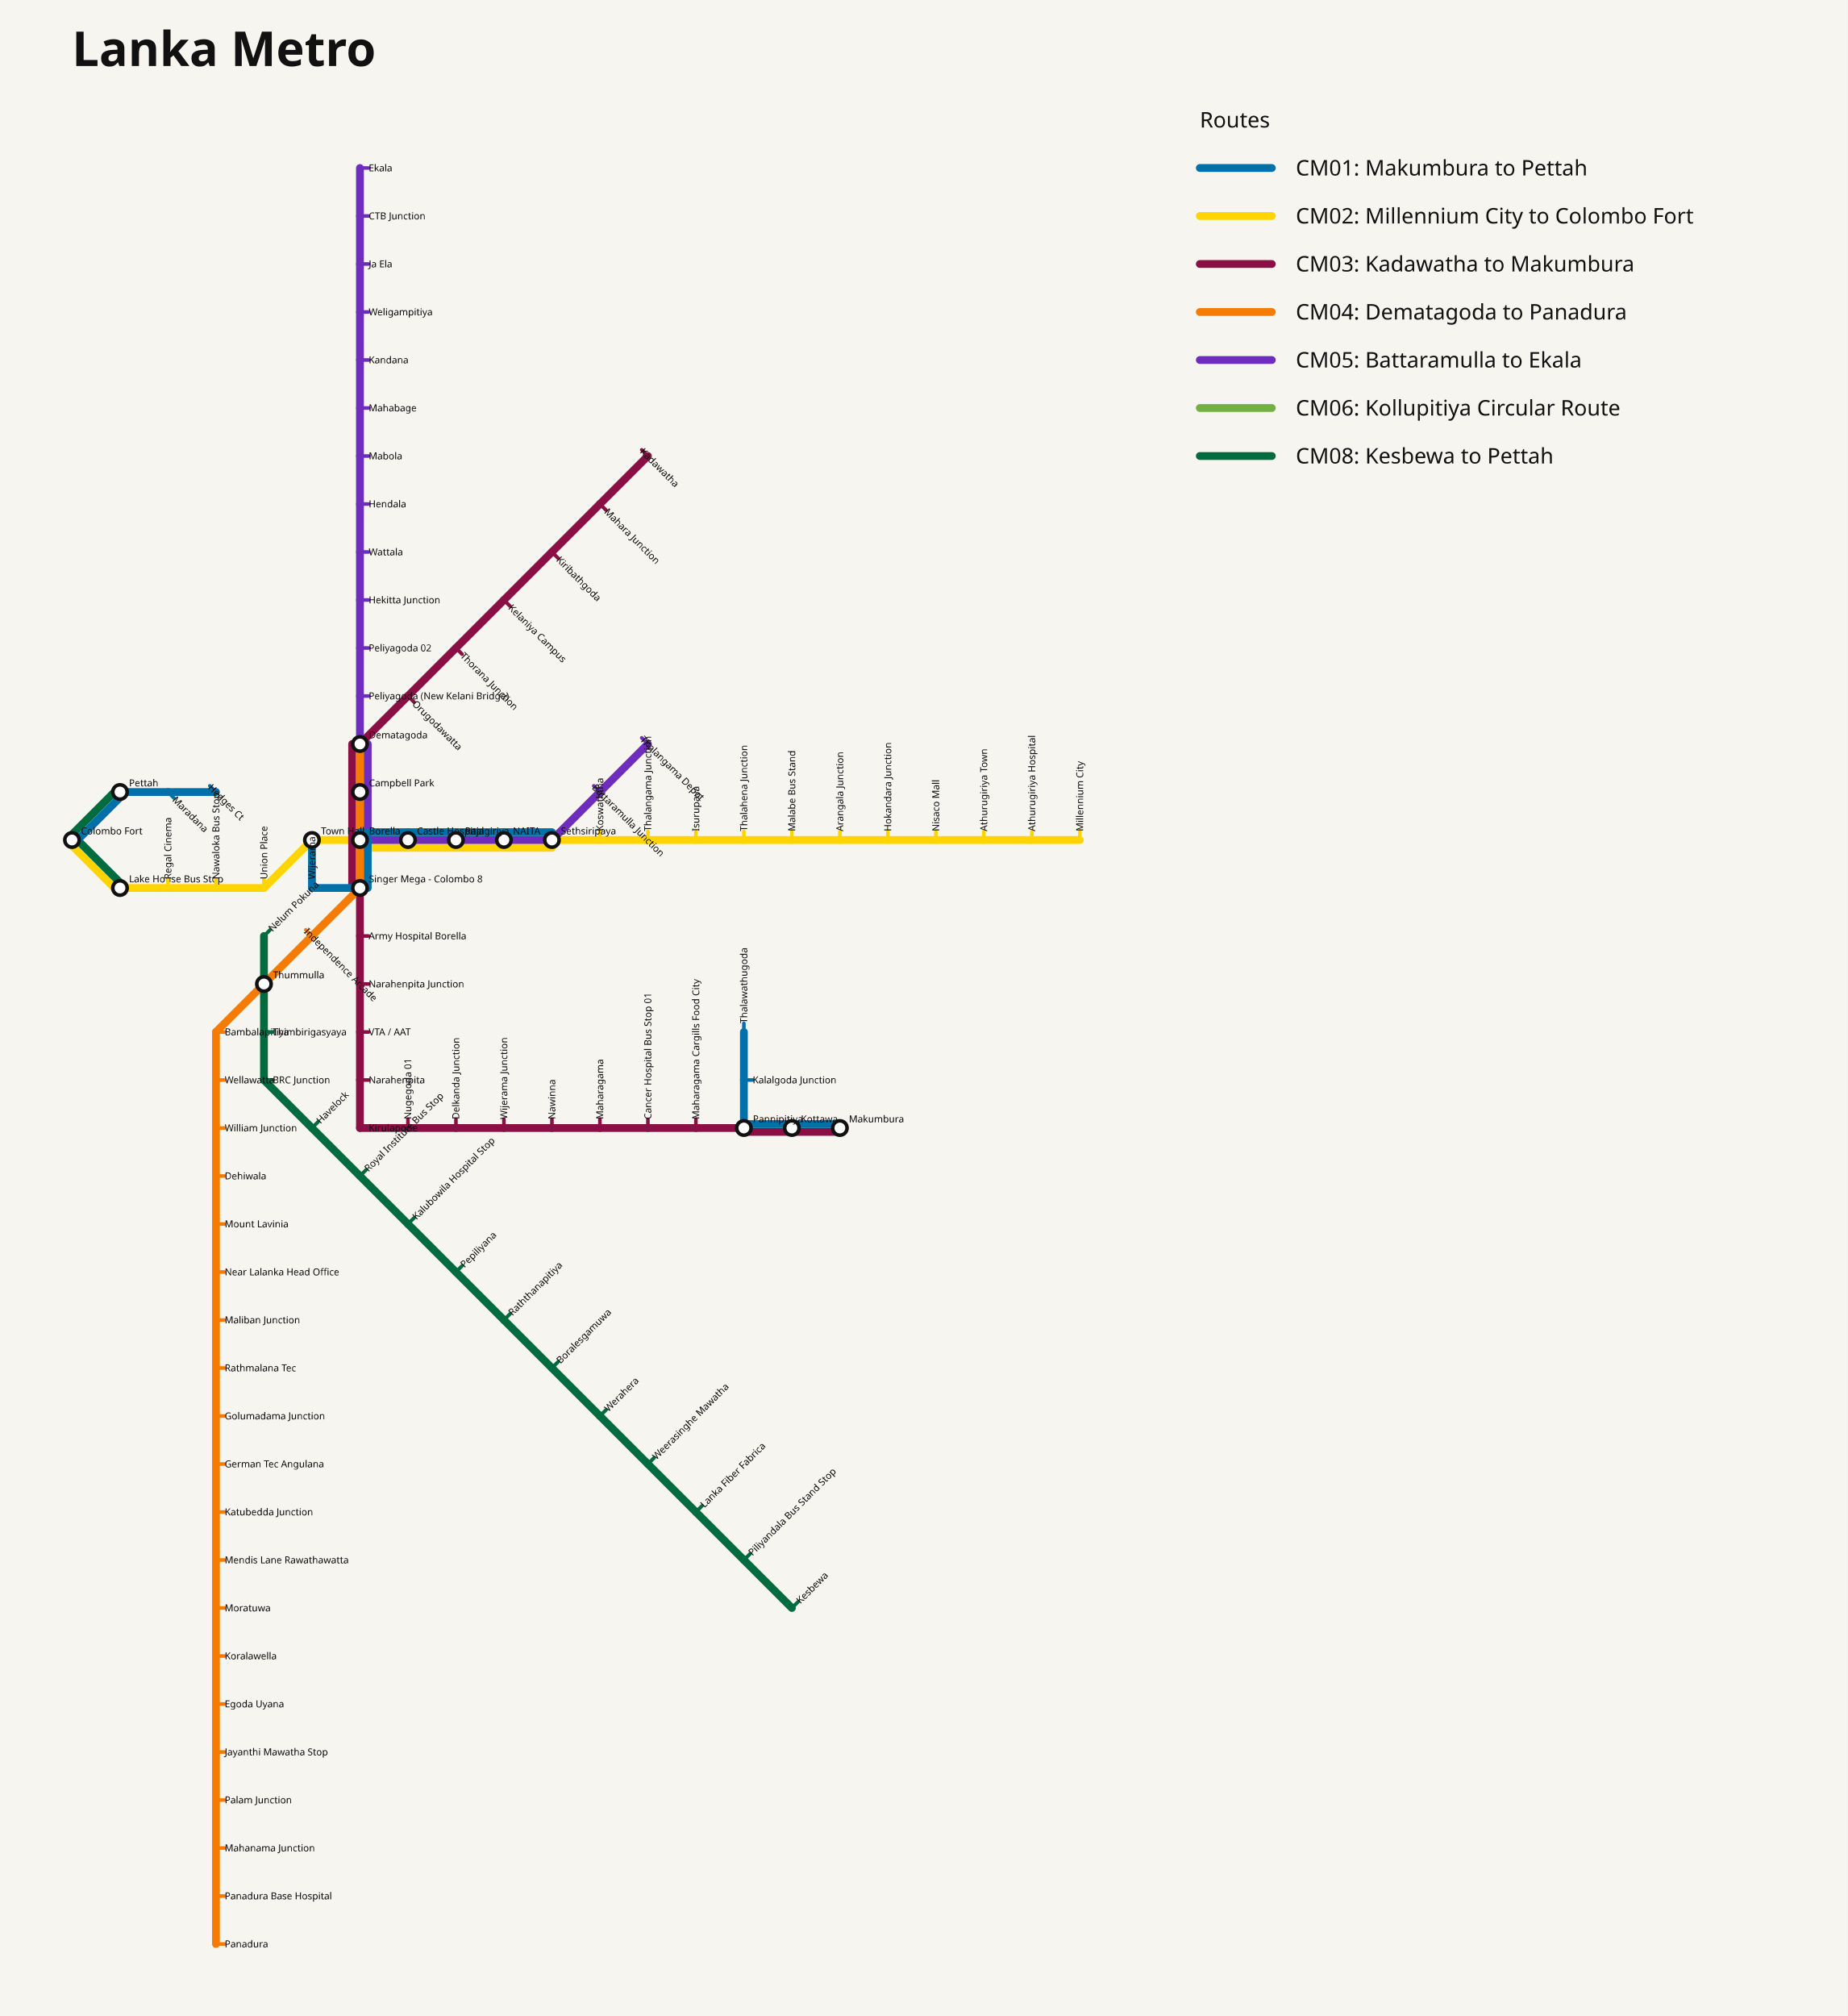
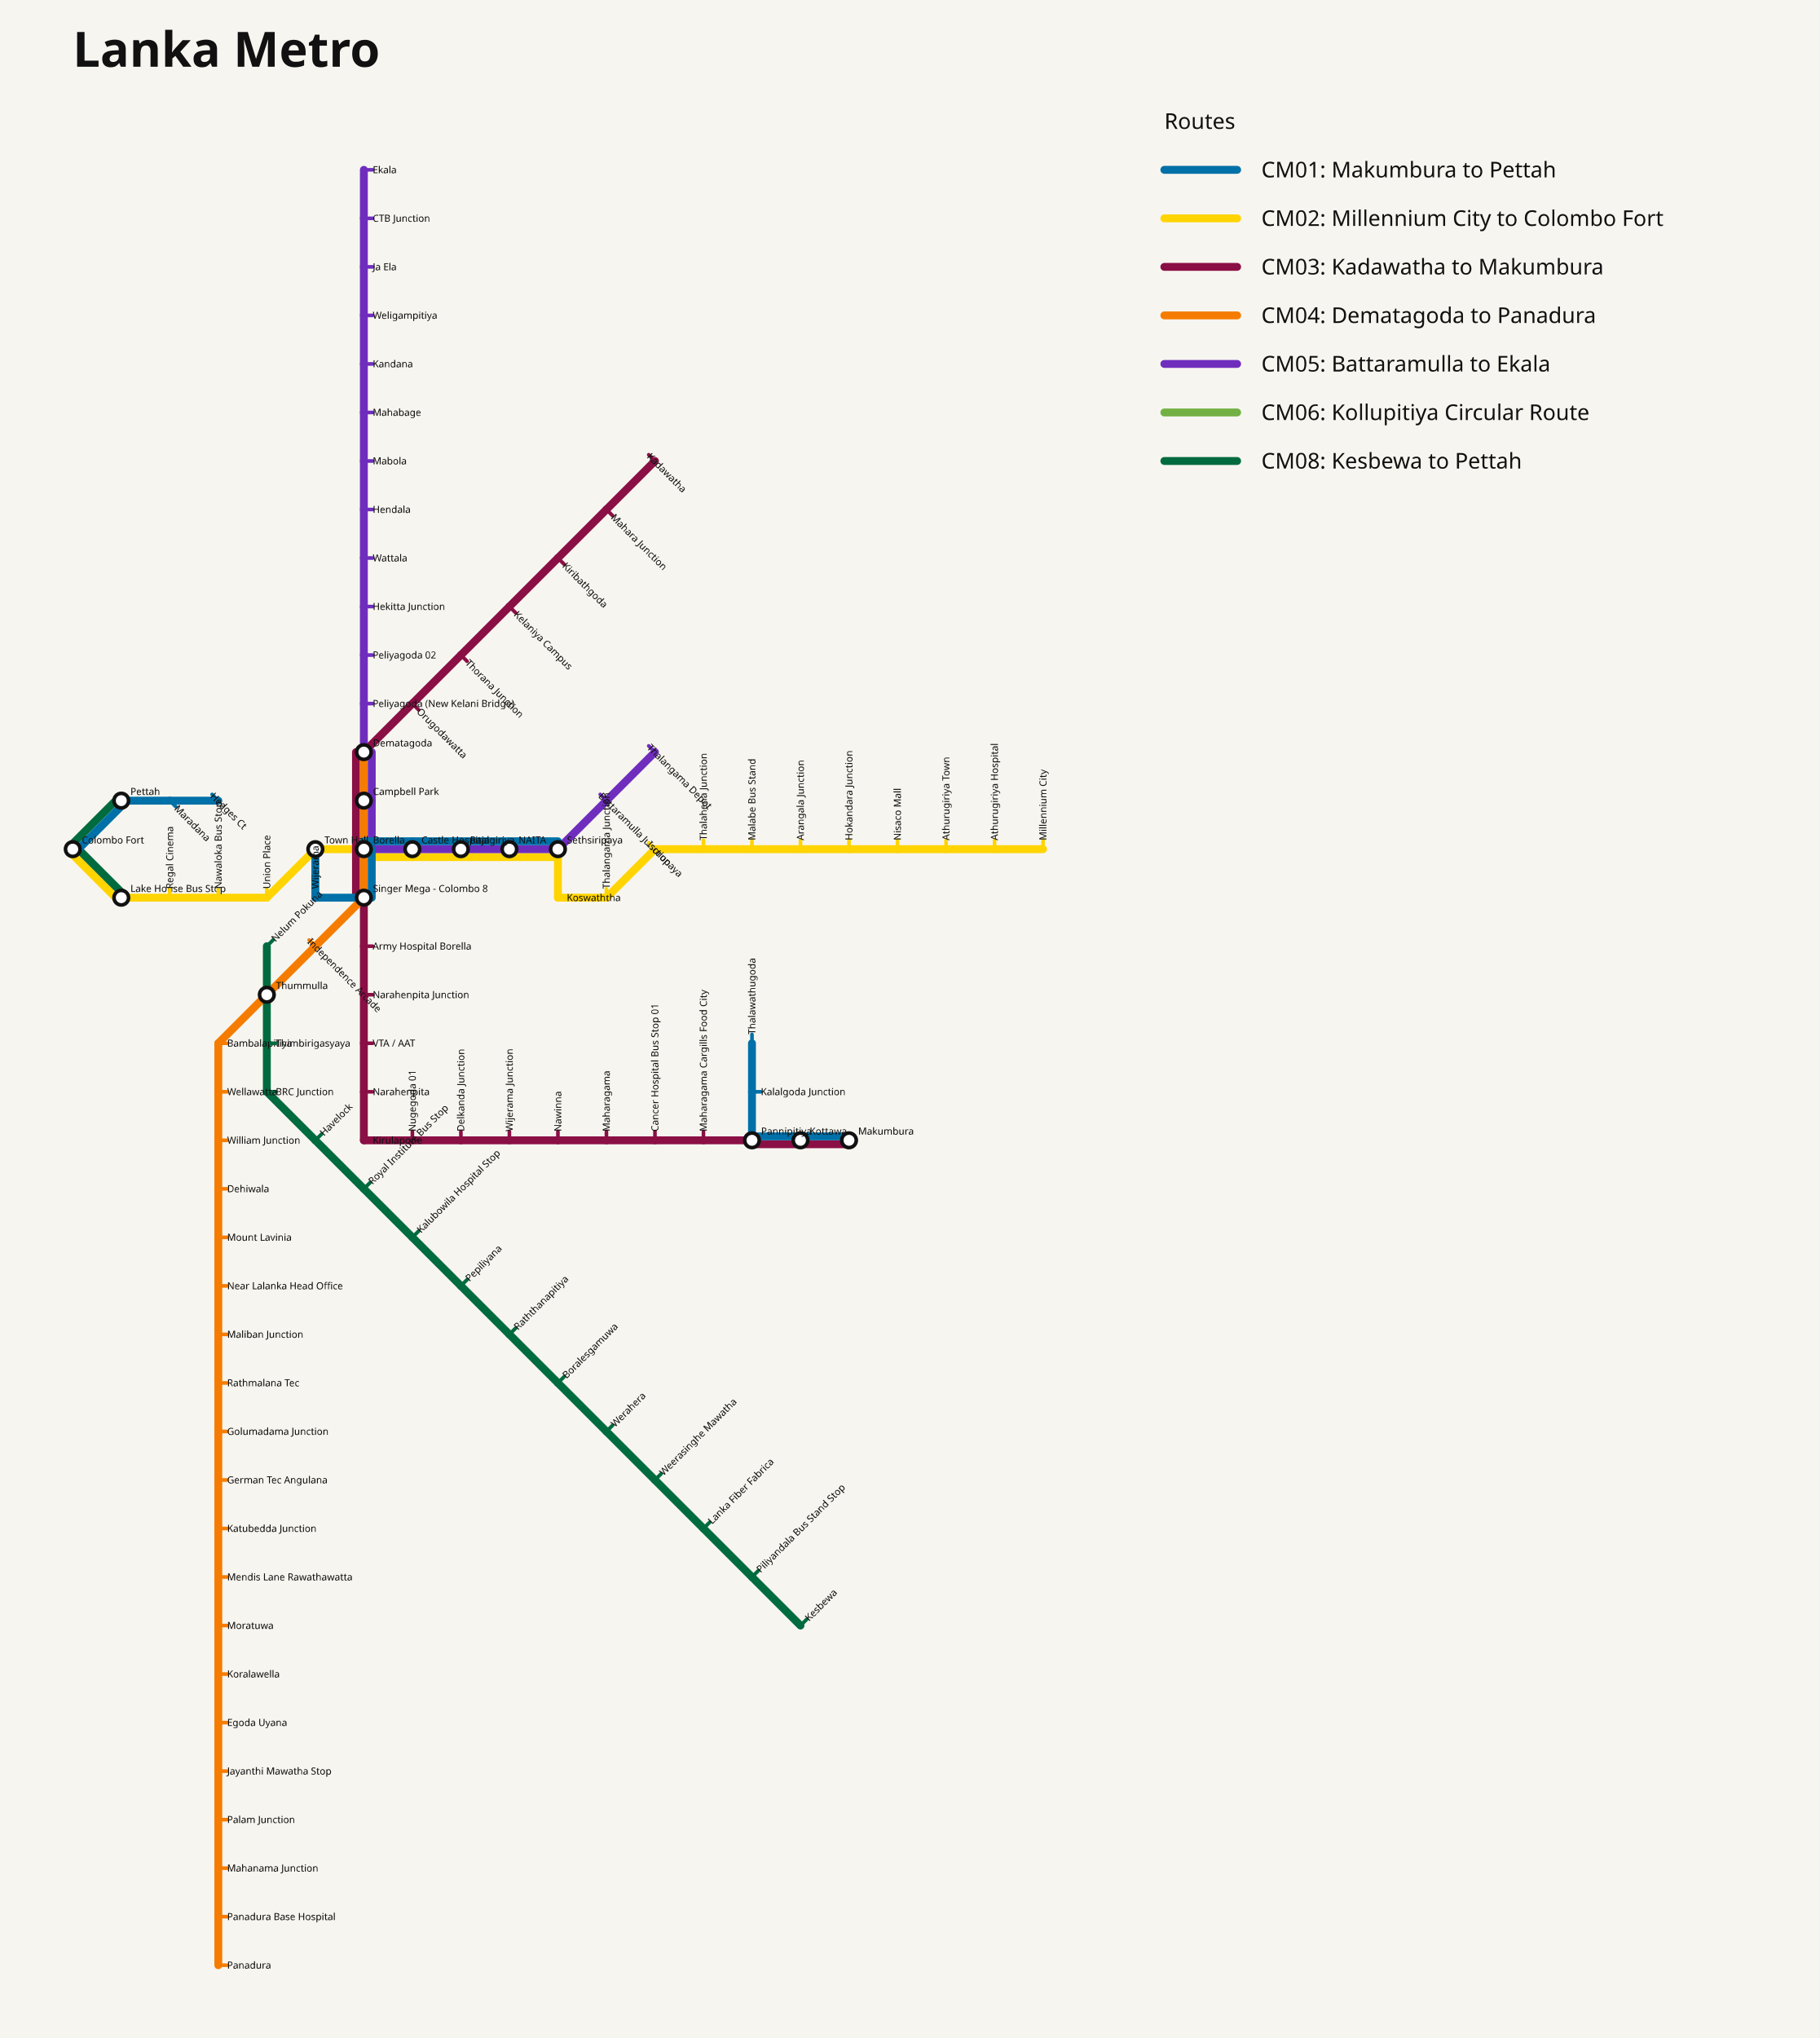
- <svg xmlns="http://www.w3.org/2000/svg" width="154" height="168" viewBox="0 0 154 168">
+ <svg xmlns="http://www.w3.org/2000/svg" width="150" height="168" viewBox="0 0 150 168">
  <style>
.grid-minor { stroke: #777; stroke-opacity: 0.12; stroke-width: 0.25; }
.grid-major { stroke: #555; stroke-opacity: 0.2; stroke-width: 0.5; }
.route { fill: none; stroke-linecap: round; stroke-linejoin: round; }
.station-tick { stroke-linecap: round; stroke-width: 0.3; }
.interchange { fill: white; stroke: #111; stroke-width: 0.3; }
.label { font: 0.8px sans-serif; fill: #111; dominant-baseline: middle; }
.map-title { font: bold 4px sans-serif; fill: #111; }
.legend-label { font: 1.8px sans-serif; fill: #111; dominant-baseline: middle; }}
</style>
-   <rect width="154" height="168" fill="#f7f5ef" />
+   <rect width="150" height="168" fill="#f7f5ef" />
  <g transform="translate(0 8)">
-     <polyline class="route" points="90.0,62.0 86.0,62.0" stroke="#ffd400" stroke-width="0.65" />
    <polyline class="route" points="86.0,62.0 82.0,62.0" stroke="#ffd400" stroke-width="0.65" />
    <polyline class="route" points="82.0,62.0 78.0,62.0" stroke="#ffd400" stroke-width="0.65" />
    <polyline class="route" points="78.0,62.0 74.0,62.0" stroke="#ffd400" stroke-width="0.65" />
    <polyline class="route" points="74.0,62.0 70.0,62.0" stroke="#ffd400" stroke-width="0.65" />
    <polyline class="route" points="70.0,62.0 66.0,62.0" stroke="#ffd400" stroke-width="0.65" />
    <polyline class="route" points="66.0,62.0 62.0,62.0" stroke="#ffd400" stroke-width="0.65" />
    <polyline class="route" points="62.0,62.0 58.0,62.0" stroke="#ffd400" stroke-width="0.65" />
    <polyline class="route" points="58.0,62.0 54.0,62.0" stroke="#ffd400" stroke-width="0.65" />
-     <polyline class="route" points="54.0,62.0 50.0,62.0" stroke="#ffd400" stroke-width="0.65" />
-     <polyline class="route" points="50.0,62.0 46.0,62.0" stroke="#ffd400" stroke-width="0.65" />
+     <polyline class="route" points="54.0,62.0 50.0,66.0" stroke="#ffd400" stroke-width="0.65" />
+     <polyline class="route" points="50.0,66.0 46.0,66.0" stroke="#ffd400" stroke-width="0.65" />
+     <polyline class="route" points="46.0,66.0 46.0,62.0" stroke="#ffd400" stroke-width="0.65" />
    <polyline class="route" points="46.0,62.65 42.0,62.65" stroke="#ffd400" stroke-width="0.65" />
    <polyline class="route" points="42.0,62.65 38.0,62.65" stroke="#ffd400" stroke-width="0.65" />
    <polyline class="route" points="38.0,62.65 34.0,62.65" stroke="#ffd400" stroke-width="0.65" />
    <polyline class="route" points="34.0,62.65 30.0,62.65" stroke="#ffd400" stroke-width="0.65" />
    <polyline class="route" points="30.0,62.0 26.0,62.0" stroke="#ffd400" stroke-width="0.65" />
    <polyline class="route" points="26.0,62.0 22.0,66.0" stroke="#ffd400" stroke-width="0.65" />
    <polyline class="route" points="22.0,66.0 18.0,66.0" stroke="#ffd400" stroke-width="0.65" />
    <polyline class="route" points="18.0,66.0 14.0,66.0" stroke="#ffd400" stroke-width="0.65" />
    <polyline class="route" points="14.0,66.0 10.0,66.0" stroke="#ffd400" stroke-width="0.65" />
    <polyline class="route" points="9.77,66.23 5.77,62.23" stroke="#ffd400" stroke-width="0.65" />
    <polyline class="route" points="70.0,86.325 66.0,86.325" stroke="#8a0f45" stroke-width="0.65" />
    <polyline class="route" points="66.0,86.325 62.0,86.325" stroke="#8a0f45" stroke-width="0.65" />
    <polyline class="route" points="62.0,86.0 58.0,86.0" stroke="#8a0f45" stroke-width="0.65" />
    <polyline class="route" points="58.0,86.0 54.0,86.0" stroke="#8a0f45" stroke-width="0.65" />
    <polyline class="route" points="54.0,86.0 50.0,86.0" stroke="#8a0f45" stroke-width="0.65" />
    <polyline class="route" points="50.0,86.0 46.0,86.0" stroke="#8a0f45" stroke-width="0.65" />
    <polyline class="route" points="46.0,86.0 42.0,86.0" stroke="#8a0f45" stroke-width="0.65" />
    <polyline class="route" points="42.0,86.0 38.0,86.0" stroke="#8a0f45" stroke-width="0.65" />
    <polyline class="route" points="38.0,86.0 34.0,86.0" stroke="#8a0f45" stroke-width="0.65" />
    <polyline class="route" points="34.0,86.0 30.0,86.0" stroke="#8a0f45" stroke-width="0.65" />
    <polyline class="route" points="30.0,86.0 30.0,82.0" stroke="#8a0f45" stroke-width="0.65" />
    <polyline class="route" points="30.0,82.0 30.0,78.0" stroke="#8a0f45" stroke-width="0.65" />
    <polyline class="route" points="30.0,78.0 30.0,74.0" stroke="#8a0f45" stroke-width="0.65" />
    <polyline class="route" points="30.0,74.0 30.0,70.0" stroke="#8a0f45" stroke-width="0.65" />
    <polyline class="route" points="30.0,70.0 30.0,66.0" stroke="#8a0f45" stroke-width="0.65" />
    <polyline class="route" points="29.35,66.0 29.35,62.0" stroke="#8a0f45" stroke-width="0.65" />
    <polyline class="route" points="29.35,62.0 29.35,58.0" stroke="#8a0f45" stroke-width="0.65" />
    <polyline class="route" points="29.35,58.0 29.35,54.0" stroke="#8a0f45" stroke-width="0.65" />
    <polyline class="route" points="30.0,54.0 34.0,50.0" stroke="#8a0f45" stroke-width="0.65" />
    <polyline class="route" points="34.0,50.0 38.0,46.0" stroke="#8a0f45" stroke-width="0.65" />
    <polyline class="route" points="38.0,46.0 42.0,42.0" stroke="#8a0f45" stroke-width="0.65" />
    <polyline class="route" points="42.0,42.0 46.0,38.0" stroke="#8a0f45" stroke-width="0.65" />
    <polyline class="route" points="46.0,38.0 50.0,34.0" stroke="#8a0f45" stroke-width="0.65" />
    <polyline class="route" points="50.0,34.0 54.0,30.0" stroke="#8a0f45" stroke-width="0.65" />
    <polyline class="route" points="30.0,54.0 30.0,58.0" stroke="#f57c00" stroke-width="0.65" />
    <polyline class="route" points="30.0,58.0 30.0,62.0" stroke="#f57c00" stroke-width="0.65" />
    <polyline class="route" points="30.0,62.0 30.0,66.0" stroke="#f57c00" stroke-width="0.65" />
    <polyline class="route" points="30.0,66.0 26.0,70.0" stroke="#f57c00" stroke-width="0.65" />
    <polyline class="route" points="26.0,70.0 22.0,74.0" stroke="#f57c00" stroke-width="0.65" />
    <polyline class="route" points="22.0,74.0 18.0,78.0" stroke="#f57c00" stroke-width="0.65" />
    <polyline class="route" points="18.0,78.0 18.0,82.0" stroke="#f57c00" stroke-width="0.65" />
    <polyline class="route" points="18.0,82.0 18.0,86.0" stroke="#f57c00" stroke-width="0.65" />
    <polyline class="route" points="18.0,86.0 18.0,90.0" stroke="#f57c00" stroke-width="0.65" />
    <polyline class="route" points="18.0,90.0 18.0,94.0" stroke="#f57c00" stroke-width="0.65" />
    <polyline class="route" points="18.0,94.0 18.0,98.0" stroke="#f57c00" stroke-width="0.65" />
    <polyline class="route" points="18.0,98.0 18.0,102.0" stroke="#f57c00" stroke-width="0.65" />
    <polyline class="route" points="18.0,102.0 18.0,106.0" stroke="#f57c00" stroke-width="0.65" />
    <polyline class="route" points="18.0,106.0 18.0,110.0" stroke="#f57c00" stroke-width="0.65" />
    <polyline class="route" points="18.0,110.0 18.0,114.0" stroke="#f57c00" stroke-width="0.65" />
    <polyline class="route" points="18.0,114.0 18.0,118.0" stroke="#f57c00" stroke-width="0.65" />
    <polyline class="route" points="18.0,118.0 18.0,122.0" stroke="#f57c00" stroke-width="0.65" />
    <polyline class="route" points="18.0,122.0 18.0,126.0" stroke="#f57c00" stroke-width="0.65" />
    <polyline class="route" points="18.0,126.0 18.0,130.0" stroke="#f57c00" stroke-width="0.65" />
    <polyline class="route" points="18.0,130.0 18.0,134.0" stroke="#f57c00" stroke-width="0.65" />
    <polyline class="route" points="18.0,134.0 18.0,138.0" stroke="#f57c00" stroke-width="0.65" />
    <polyline class="route" points="18.0,138.0 18.0,142.0" stroke="#f57c00" stroke-width="0.65" />
    <polyline class="route" points="18.0,142.0 18.0,146.0" stroke="#f57c00" stroke-width="0.65" />
    <polyline class="route" points="18.0,146.0 18.0,150.0" stroke="#f57c00" stroke-width="0.65" />
    <polyline class="route" points="18.0,150.0 18.0,154.0" stroke="#f57c00" stroke-width="0.65" />
    <polyline class="route" points="54.0,54.0 50.0,58.0" stroke="#6f2dbd" stroke-width="0.65" />
    <polyline class="route" points="50.0,58.0 46.0,62.0" stroke="#6f2dbd" stroke-width="0.65" />
    <polyline class="route" points="46.0,62.0 42.0,62.0" stroke="#6f2dbd" stroke-width="0.65" />
    <polyline class="route" points="42.0,62.0 38.0,62.0" stroke="#6f2dbd" stroke-width="0.65" />
    <polyline class="route" points="38.0,62.0 34.0,62.0" stroke="#6f2dbd" stroke-width="0.65" />
    <polyline class="route" points="34.0,62.0 30.0,62.0" stroke="#6f2dbd" stroke-width="0.65" />
    <polyline class="route" points="30.65,62.0 30.65,58.0" stroke="#6f2dbd" stroke-width="0.65" />
    <polyline class="route" points="30.65,58.0 30.65,54.0" stroke="#6f2dbd" stroke-width="0.65" />
    <polyline class="route" points="30.0,54.0 30.0,50.0" stroke="#6f2dbd" stroke-width="0.65" />
    <polyline class="route" points="30.0,50.0 30.0,46.0" stroke="#6f2dbd" stroke-width="0.65" />
    <polyline class="route" points="30.0,46.0 30.0,42.0" stroke="#6f2dbd" stroke-width="0.65" />
    <polyline class="route" points="30.0,42.0 30.0,38.0" stroke="#6f2dbd" stroke-width="0.65" />
    <polyline class="route" points="30.0,38.0 30.0,34.0" stroke="#6f2dbd" stroke-width="0.65" />
    <polyline class="route" points="30.0,34.0 30.0,30.0" stroke="#6f2dbd" stroke-width="0.65" />
    <polyline class="route" points="30.0,30.0 30.0,26.0" stroke="#6f2dbd" stroke-width="0.65" />
    <polyline class="route" points="30.0,26.0 30.0,22.0" stroke="#6f2dbd" stroke-width="0.65" />
    <polyline class="route" points="30.0,22.0 30.0,18.0" stroke="#6f2dbd" stroke-width="0.65" />
    <polyline class="route" points="30.0,18.0 30.0,14.0" stroke="#6f2dbd" stroke-width="0.65" />
    <polyline class="route" points="30.0,14.0 30.0,10.0" stroke="#6f2dbd" stroke-width="0.65" />
    <polyline class="route" points="30.0,10.0 30.0,6.0" stroke="#6f2dbd" stroke-width="0.65" />
    <polyline class="route" points="66.0,126.0 62.0,122.0" stroke="#006b3f" stroke-width="0.65" />
    <polyline class="route" points="62.0,122.0 58.0,118.0" stroke="#006b3f" stroke-width="0.65" />
    <polyline class="route" points="58.0,118.0 54.0,114.0" stroke="#006b3f" stroke-width="0.65" />
    <polyline class="route" points="54.0,114.0 50.0,110.0" stroke="#006b3f" stroke-width="0.65" />
    <polyline class="route" points="50.0,110.0 46.0,106.0" stroke="#006b3f" stroke-width="0.65" />
    <polyline class="route" points="46.0,106.0 42.0,102.0" stroke="#006b3f" stroke-width="0.65" />
    <polyline class="route" points="42.0,102.0 38.0,98.0" stroke="#006b3f" stroke-width="0.65" />
    <polyline class="route" points="38.0,98.0 34.0,94.0" stroke="#006b3f" stroke-width="0.65" />
    <polyline class="route" points="34.0,94.0 30.0,90.0" stroke="#006b3f" stroke-width="0.65" />
    <polyline class="route" points="30.0,90.0 26.0,86.0" stroke="#006b3f" stroke-width="0.65" />
    <polyline class="route" points="26.0,86.0 22.0,82.0" stroke="#006b3f" stroke-width="0.65" />
    <polyline class="route" points="22.0,82.0 22.0,78.0" stroke="#006b3f" stroke-width="0.65" />
    <polyline class="route" points="22.0,78.0 22.0,74.0" stroke="#006b3f" stroke-width="0.65" />
    <polyline class="route" points="22.0,74.0 22.0,70.0" stroke="#006b3f" stroke-width="0.65" />
    <polyline class="route" points="10.23,65.77 6.23,61.77" stroke="#006b3f" stroke-width="0.65" />
    <polyline class="route" points="5.77,61.77 9.77,57.77" stroke="#006b3f" stroke-width="0.65" />
    <polyline class="route" points="70.0,85.675 66.0,85.675" stroke="#0070a8" stroke-width="0.65" />
    <polyline class="route" points="66.0,85.675 62.0,85.675" stroke="#0070a8" stroke-width="0.65" />
    <polyline class="route" points="62.0,86.0 62.0,82.0" stroke="#0070a8" stroke-width="0.65" />
    <polyline class="route" points="62.0,82.0 62.0,78.0" stroke="#0070a8" stroke-width="0.65" />
    <polyline class="route" points="46.0,61.35 42.0,61.35" stroke="#0070a8" stroke-width="0.65" />
    <polyline class="route" points="42.0,61.35 38.0,61.35" stroke="#0070a8" stroke-width="0.65" />
    <polyline class="route" points="38.0,61.35 34.0,61.35" stroke="#0070a8" stroke-width="0.65" />
    <polyline class="route" points="34.0,61.35 30.0,61.35" stroke="#0070a8" stroke-width="0.65" />
    <polyline class="route" points="30.65,62.0 30.65,66.0" stroke="#0070a8" stroke-width="0.65" />
    <polyline class="route" points="30.0,66.0 26.0,66.0" stroke="#0070a8" stroke-width="0.65" />
    <polyline class="route" points="26.0,66.0 26.0,62.0" stroke="#0070a8" stroke-width="0.65" />
    <polyline class="route" points="18.0,58.0 14.0,58.0" stroke="#0070a8" stroke-width="0.65" />
    <polyline class="route" points="14.0,58.0 10.0,58.0" stroke="#0070a8" stroke-width="0.65" />
    <polyline class="route" points="10.23,58.23 6.23,62.23" stroke="#0070a8" stroke-width="0.65" />
-     <line class="station-tick" x1="70.0" y1="61.675" x2="70.0" y2="61.275" stroke="#ffd400" />
-     <text class="label" x="70.0" y="61.275" text-anchor="start" transform="rotate(-90.0 70.0 61.275)">Arangala Junction</text>
+     <line class="station-tick" x1="66.0" y1="61.675" x2="66.0" y2="61.275" stroke="#ffd400" />
+     <text class="label" x="66.0" y="61.275" text-anchor="start" transform="rotate(-90.0 66.0 61.275)">Arangala Junction</text>
    <line class="station-tick" x1="30.325" y1="70.0" x2="30.725" y2="70.0" stroke="#8a0f45" />
    <text class="label" x="30.725" y="70.0" text-anchor="start" transform="rotate(0.0 30.725 70.0)">Army Hospital Borella</text>
-     <line class="station-tick" x1="86.0" y1="61.675" x2="86.0" y2="61.275" stroke="#ffd400" />
-     <text class="label" x="86.0" y="61.275" text-anchor="start" transform="rotate(-90.0 86.0 61.275)">Athurugiriya Hospital</text>
    <line class="station-tick" x1="82.0" y1="61.675" x2="82.0" y2="61.275" stroke="#ffd400" />
-     <text class="label" x="82.0" y="61.275" text-anchor="start" transform="rotate(-90.0 82.0 61.275)">Athurugiriya Town</text>
+     <text class="label" x="82.0" y="61.275" text-anchor="start" transform="rotate(-90.0 82.0 61.275)">Athurugiriya Hospital</text>
+     <line class="station-tick" x1="78.0" y1="61.675" x2="78.0" y2="61.275" stroke="#ffd400" />
+     <text class="label" x="78.0" y="61.275" text-anchor="start" transform="rotate(-90.0 78.0 61.275)">Athurugiriya Town</text>
    <line class="station-tick" x1="18.325" y1="78.0" x2="18.725" y2="78.0" stroke="#f57c00" />
    <text class="label" x="18.725" y="78.0" text-anchor="start" transform="rotate(0.0 18.725 78.0)">Bambalapitiya</text>
    <line class="station-tick" x1="49.77" y1="57.77" x2="49.487" y2="57.487" stroke="#6f2dbd" />
    <text class="label" x="49.487" y="57.487" text-anchor="start" transform="rotate(45.0 49.48735 57.48735)">Battaramulla Junction</text>
    <line class="station-tick" x1="46.23" y1="105.77" x2="46.513" y2="105.487" stroke="#006b3f" />
    <text class="label" x="46.513" y="105.487" text-anchor="start" transform="rotate(-45.0 46.51265 105.4873)">Boralesgamuwa</text>
    <circle class="interchange" cx="30.0" cy="62.0" r="0.6" />
    <text class="label" x="30.75" y="61.25" text-anchor="start">Borella</text>
    <line class="station-tick" x1="22.325" y1="82.0" x2="22.725" y2="82.0" stroke="#006b3f" />
    <text class="label" x="22.725" y="82.0" text-anchor="start" transform="rotate(0.0 22.725 82.0)">BRC Junction</text>
    <circle class="interchange" cx="30.0" cy="58.0" r="0.6" />
    <text class="label" x="30.75" y="57.25" text-anchor="start">Campbell Park</text>
    <line class="station-tick" x1="54.0" y1="85.675" x2="54.0" y2="85.275" stroke="#8a0f45" />
    <text class="label" x="54.0" y="85.275" text-anchor="start" transform="rotate(-90.0 54.0 85.275)">Cancer Hospital Bus Stop 01</text>
    <circle class="interchange" cx="34.0" cy="62.0" r="0.6" />
    <text class="label" x="34.75" y="61.25" text-anchor="start">Castle Hospital</text>
    <circle class="interchange" cx="6.0" cy="62.0" r="0.6" />
    <text class="label" x="6.75" y="61.25" text-anchor="start">Colombo Fort</text>
    <line class="station-tick" x1="30.325" y1="10.0" x2="30.725" y2="10.0" stroke="#6f2dbd" />
    <text class="label" x="30.725" y="10.0" text-anchor="start" transform="rotate(0.0 30.725 10.0)">CTB Junction</text>
    <line class="station-tick" x1="18.325" y1="90.0" x2="18.725" y2="90.0" stroke="#f57c00" />
    <text class="label" x="18.725" y="90.0" text-anchor="start" transform="rotate(0.0 18.725 90.0)">Dehiwala</text>
    <line class="station-tick" x1="38.0" y1="85.675" x2="38.0" y2="85.275" stroke="#8a0f45" />
    <text class="label" x="38.0" y="85.275" text-anchor="start" transform="rotate(-90.0 38.0 85.275)">Delkanda Junction</text>
    <circle class="interchange" cx="30.0" cy="54.0" r="0.6" />
    <text class="label" x="30.75" y="53.25" text-anchor="start">Dematagoda</text>
    <line class="station-tick" x1="18.325" y1="134.0" x2="18.725" y2="134.0" stroke="#f57c00" />
    <text class="label" x="18.725" y="134.0" text-anchor="start" transform="rotate(0.0 18.725 134.0)">Egoda Uyana</text>
    <line class="station-tick" x1="30.325" y1="6.0" x2="30.725" y2="6.0" stroke="#6f2dbd" />
    <text class="label" x="30.725" y="6.0" text-anchor="start" transform="rotate(0.0 30.725 6.0)">Ekala</text>
    <line class="station-tick" x1="18.325" y1="114.0" x2="18.725" y2="114.0" stroke="#f57c00" />
    <text class="label" x="18.725" y="114.0" text-anchor="start" transform="rotate(0.0 18.725 114.0)">German Tec Angulana</text>
    <line class="station-tick" x1="18.325" y1="110.0" x2="18.725" y2="110.0" stroke="#f57c00" />
    <text class="label" x="18.725" y="110.0" text-anchor="start" transform="rotate(0.0 18.725 110.0)">Golumadama Junction</text>
    <line class="station-tick" x1="26.23" y1="85.77" x2="26.513" y2="85.487" stroke="#006b3f" />
    <text class="label" x="26.513" y="85.487" text-anchor="start" transform="rotate(-45.0 26.51265 85.48735)">Havelock</text>
    <line class="station-tick" x1="17.77" y1="57.77" x2="17.487" y2="57.487" stroke="#0070a8" />
    <text class="label" x="17.487" y="57.487" text-anchor="start" transform="rotate(45.0 17.48735 57.48735)">Hedges Ct</text>
    <line class="station-tick" x1="30.325" y1="42.0" x2="30.725" y2="42.0" stroke="#6f2dbd" />
    <text class="label" x="30.725" y="42.0" text-anchor="start" transform="rotate(0.0 30.725 42.0)">Hekitta Junction</text>
    <line class="station-tick" x1="30.325" y1="34.0" x2="30.725" y2="34.0" stroke="#6f2dbd" />
    <text class="label" x="30.725" y="34.0" text-anchor="start" transform="rotate(0.0 30.725 34.0)">Hendala</text>
-     <line class="station-tick" x1="74.0" y1="61.675" x2="74.0" y2="61.275" stroke="#ffd400" />
-     <text class="label" x="74.0" y="61.275" text-anchor="start" transform="rotate(-90.0 74.0 61.275)">Hokandara Junction</text>
+     <line class="station-tick" x1="70.0" y1="61.675" x2="70.0" y2="61.275" stroke="#ffd400" />
+     <text class="label" x="70.0" y="61.275" text-anchor="start" transform="rotate(-90.0 70.0 61.275)">Hokandara Junction</text>
    <line class="station-tick" x1="25.77" y1="69.77" x2="25.487" y2="69.487" stroke="#f57c00" />
    <text class="label" x="25.487" y="69.487" text-anchor="start" transform="rotate(45.0 25.48735 69.48735)">Independence Arcade</text>
-     <line class="station-tick" x1="58.0" y1="61.675" x2="58.0" y2="61.275" stroke="#ffd400" />
-     <text class="label" x="58.0" y="61.275" text-anchor="start" transform="rotate(-90.0 58.0 61.275)">Isurupaya</text>
+     <line class="station-tick" x1="53.77" y1="61.77" x2="53.487" y2="61.487" stroke="#ffd400" />
+     <text class="label" x="53.487" y="61.487" text-anchor="start" transform="rotate(45.0 53.48735 61.48735)">Isurupaya</text>
    <line class="station-tick" x1="30.325" y1="14.0" x2="30.725" y2="14.0" stroke="#6f2dbd" />
    <text class="label" x="30.725" y="14.0" text-anchor="start" transform="rotate(0.0 30.725 14.0)">Ja Ela</text>
    <line class="station-tick" x1="18.325" y1="138.0" x2="18.725" y2="138.0" stroke="#f57c00" />
    <text class="label" x="18.725" y="138.0" text-anchor="start" transform="rotate(0.0 18.725 138.0)">Jayanthi Mawatha Stop</text>
    <line class="station-tick" x1="53.77" y1="29.77" x2="53.487" y2="29.487" stroke="#8a0f45" />
    <text class="label" x="53.487" y="29.487" text-anchor="start" transform="rotate(45.0 53.48735 29.48735)">Kadawatha</text>
    <line class="station-tick" x1="62.325" y1="82.0" x2="62.725" y2="82.0" stroke="#0070a8" />
    <text class="label" x="62.725" y="82.0" text-anchor="start" transform="rotate(0.0 62.725 82.0)">Kalalgoda Junction</text>
    <line class="station-tick" x1="34.23" y1="93.77" x2="34.513" y2="93.487" stroke="#006b3f" />
    <text class="label" x="34.513" y="93.487" text-anchor="start" transform="rotate(-45.0 34.51265 93.48735)">Kalubowila Hospital Stop</text>
    <line class="station-tick" x1="30.325" y1="22.0" x2="30.725" y2="22.0" stroke="#6f2dbd" />
    <text class="label" x="30.725" y="22.0" text-anchor="start" transform="rotate(0.0 30.725 22.0)">Kandana</text>
    <line class="station-tick" x1="18.325" y1="118.0" x2="18.725" y2="118.0" stroke="#f57c00" />
    <text class="label" x="18.725" y="118.0" text-anchor="start" transform="rotate(0.0 18.725 118.0)">Katubedda Junction</text>
    <line class="station-tick" x1="42.23" y1="42.23" x2="42.513" y2="42.513" stroke="#8a0f45" />
    <text class="label" x="42.513" y="42.513" text-anchor="start" transform="rotate(45.0 42.51265 42.51265)">Kelaniya Campus</text>
    <line class="station-tick" x1="66.23" y1="125.77" x2="66.513" y2="125.487" stroke="#006b3f" />
    <text class="label" x="66.513" y="125.487" text-anchor="start" transform="rotate(-45.0 66.51265 125.4873)">Kesbewa</text>
    <line class="station-tick" x1="46.23" y1="38.23" x2="46.513" y2="38.513" stroke="#8a0f45" />
    <text class="label" x="46.513" y="38.513" text-anchor="start" transform="rotate(45.0 46.51265 38.51265)">Kiribathgoda</text>
    <line class="station-tick" x1="30.325" y1="86.0" x2="30.725" y2="86.0" stroke="#8a0f45" />
    <text class="label" x="30.725" y="86.0" text-anchor="start" transform="rotate(0.0 30.725 86.0)">Kirulapone</text>
    <line class="station-tick" x1="18.325" y1="130.0" x2="18.725" y2="130.0" stroke="#f57c00" />
    <text class="label" x="18.725" y="130.0" text-anchor="start" transform="rotate(0.0 18.725 130.0)">Koralawella</text>
-     <line class="station-tick" x1="50.0" y1="61.675" x2="50.0" y2="61.275" stroke="#ffd400" />
-     <text class="label" x="50.0" y="61.275" text-anchor="start" transform="rotate(-90.0 50.0 61.275)">Koswaththa</text>
+     <line class="station-tick" x1="46.325" y1="66.0" x2="46.725" y2="66.0" stroke="#ffd400" />
+     <text class="label" x="46.725" y="66.0" text-anchor="start" transform="rotate(0.0 46.725 66.0)">Koswaththa</text>
    <circle class="interchange" cx="66.0" cy="86.0" r="0.6" />
    <text class="label" x="66.75" y="85.25" text-anchor="start">Kottawa</text>
    <circle class="interchange" cx="10.0" cy="66.0" r="0.6" />
    <text class="label" x="10.75" y="65.25" text-anchor="start">Lake House Bus Stop</text>
    <line class="station-tick" x1="58.23" y1="117.77" x2="58.513" y2="117.487" stroke="#006b3f" />
    <text class="label" x="58.513" y="117.487" text-anchor="start" transform="rotate(-45.0 58.51265 117.4873)">Lanka Fiber Fabrica</text>
    <line class="station-tick" x1="30.325" y1="30.0" x2="30.725" y2="30.0" stroke="#6f2dbd" />
    <text class="label" x="30.725" y="30.0" text-anchor="start" transform="rotate(0.0 30.725 30.0)">Mabola</text>
    <line class="station-tick" x1="30.325" y1="26.0" x2="30.725" y2="26.0" stroke="#6f2dbd" />
    <text class="label" x="30.725" y="26.0" text-anchor="start" transform="rotate(0.0 30.725 26.0)">Mahabage</text>
    <line class="station-tick" x1="18.325" y1="146.0" x2="18.725" y2="146.0" stroke="#f57c00" />
    <text class="label" x="18.725" y="146.0" text-anchor="start" transform="rotate(0.0 18.725 146.0)">Mahanama Junction</text>
    <line class="station-tick" x1="50.23" y1="34.23" x2="50.513" y2="34.513" stroke="#8a0f45" />
    <text class="label" x="50.513" y="34.513" text-anchor="start" transform="rotate(45.0 50.51265 34.51265)">Mahara Junction</text>
    <line class="station-tick" x1="58.0" y1="85.675" x2="58.0" y2="85.275" stroke="#8a0f45" />
    <text class="label" x="58.0" y="85.275" text-anchor="start" transform="rotate(-90.0 58.0 85.275)">Maharagama Cargills Food City</text>
    <line class="station-tick" x1="50.0" y1="85.675" x2="50.0" y2="85.275" stroke="#8a0f45" />
    <text class="label" x="50.0" y="85.275" text-anchor="start" transform="rotate(-90.0 50.0 85.275)">Maharagama</text>
    <circle class="interchange" cx="70.0" cy="86.0" r="0.6" />
    <text class="label" x="70.75" y="85.25" text-anchor="start">Makumbura</text>
-     <line class="station-tick" x1="66.0" y1="61.675" x2="66.0" y2="61.275" stroke="#ffd400" />
-     <text class="label" x="66.0" y="61.275" text-anchor="start" transform="rotate(-90.0 66.0 61.275)">Malabe Bus Stand</text>
+     <line class="station-tick" x1="62.0" y1="61.675" x2="62.0" y2="61.275" stroke="#ffd400" />
+     <text class="label" x="62.0" y="61.275" text-anchor="start" transform="rotate(-90.0 62.0 61.275)">Malabe Bus Stand</text>
    <line class="station-tick" x1="18.325" y1="102.0" x2="18.725" y2="102.0" stroke="#f57c00" />
    <text class="label" x="18.725" y="102.0" text-anchor="start" transform="rotate(0.0 18.725 102.0)">Maliban Junction</text>
    <line class="station-tick" x1="14.23" y1="58.23" x2="14.513" y2="58.513" stroke="#0070a8" />
    <text class="label" x="14.513" y="58.513" text-anchor="start" transform="rotate(45.0 14.51265 58.51265)">Maradana</text>
    <line class="station-tick" x1="18.325" y1="122.0" x2="18.725" y2="122.0" stroke="#f57c00" />
    <text class="label" x="18.725" y="122.0" text-anchor="start" transform="rotate(0.0 18.725 122.0)">Mendis Lane Rawathawatta</text>
-     <line class="station-tick" x1="90.0" y1="61.675" x2="90.0" y2="61.275" stroke="#ffd400" />
-     <text class="label" x="90.0" y="61.275" text-anchor="start" transform="rotate(-90.0 90.0 61.275)">Millennium City</text>
+     <line class="station-tick" x1="86.0" y1="61.675" x2="86.0" y2="61.275" stroke="#ffd400" />
+     <text class="label" x="86.0" y="61.275" text-anchor="start" transform="rotate(-90.0 86.0 61.275)">Millennium City</text>
    <line class="station-tick" x1="18.325" y1="126.0" x2="18.725" y2="126.0" stroke="#f57c00" />
    <text class="label" x="18.725" y="126.0" text-anchor="start" transform="rotate(0.0 18.725 126.0)">Moratuwa</text>
    <line class="station-tick" x1="18.325" y1="94.0" x2="18.725" y2="94.0" stroke="#f57c00" />
    <text class="label" x="18.725" y="94.0" text-anchor="start" transform="rotate(0.0 18.725 94.0)">Mount Lavinia</text>
    <circle class="interchange" cx="42.0" cy="62.0" r="0.6" />
    <text class="label" x="42.75" y="61.25" text-anchor="start">NAITA</text>
    <line class="station-tick" x1="30.325" y1="74.0" x2="30.725" y2="74.0" stroke="#8a0f45" />
    <text class="label" x="30.725" y="74.0" text-anchor="start" transform="rotate(0.0 30.725 74.0)">Narahenpita Junction</text>
    <line class="station-tick" x1="30.325" y1="82.0" x2="30.725" y2="82.0" stroke="#8a0f45" />
    <text class="label" x="30.725" y="82.0" text-anchor="start" transform="rotate(0.0 30.725 82.0)">Narahenpita</text>
    <line class="station-tick" x1="18.0" y1="65.675" x2="18.0" y2="65.275" stroke="#ffd400" />
    <text class="label" x="18.0" y="65.275" text-anchor="start" transform="rotate(-90.0 18.0 65.275)">Nawaloka Bus Stop</text>
    <line class="station-tick" x1="46.0" y1="85.675" x2="46.0" y2="85.275" stroke="#8a0f45" />
    <text class="label" x="46.0" y="85.275" text-anchor="start" transform="rotate(-90.0 46.0 85.275)">Nawinna</text>
    <line class="station-tick" x1="18.325" y1="98.0" x2="18.725" y2="98.0" stroke="#f57c00" />
    <text class="label" x="18.725" y="98.0" text-anchor="start" transform="rotate(0.0 18.725 98.0)">Near Lalanka Head Office</text>
    <line class="station-tick" x1="22.23" y1="69.77" x2="22.513" y2="69.487" stroke="#006b3f" />
    <text class="label" x="22.513" y="69.487" text-anchor="start" transform="rotate(-45.0 22.51265 69.48735)">Nelum Pokuna</text>
-     <line class="station-tick" x1="78.0" y1="61.675" x2="78.0" y2="61.275" stroke="#ffd400" />
-     <text class="label" x="78.0" y="61.275" text-anchor="start" transform="rotate(-90.0 78.0 61.275)">Nisaco Mall</text>
+     <line class="station-tick" x1="74.0" y1="61.675" x2="74.0" y2="61.275" stroke="#ffd400" />
+     <text class="label" x="74.0" y="61.275" text-anchor="start" transform="rotate(-90.0 74.0 61.275)">Nisaco Mall</text>
    <line class="station-tick" x1="34.0" y1="85.675" x2="34.0" y2="85.275" stroke="#8a0f45" />
    <text class="label" x="34.0" y="85.275" text-anchor="start" transform="rotate(-90.0 34.0 85.275)">Nugegoda 01</text>
    <line class="station-tick" x1="34.23" y1="50.23" x2="34.513" y2="50.513" stroke="#8a0f45" />
    <text class="label" x="34.513" y="50.513" text-anchor="start" transform="rotate(45.0 34.51265 50.51265)">Orugodawatta</text>
    <line class="station-tick" x1="18.325" y1="142.0" x2="18.725" y2="142.0" stroke="#f57c00" />
    <text class="label" x="18.725" y="142.0" text-anchor="start" transform="rotate(0.0 18.725 142.0)">Palam Junction</text>
    <line class="station-tick" x1="18.325" y1="150.0" x2="18.725" y2="150.0" stroke="#f57c00" />
    <text class="label" x="18.725" y="150.0" text-anchor="start" transform="rotate(0.0 18.725 150.0)">Panadura Base Hospital</text>
    <line class="station-tick" x1="18.325" y1="154.0" x2="18.725" y2="154.0" stroke="#f57c00" />
    <text class="label" x="18.725" y="154.0" text-anchor="start" transform="rotate(0.0 18.725 154.0)">Panadura</text>
    <circle class="interchange" cx="62.0" cy="86.0" r="0.6" />
    <text class="label" x="62.75" y="85.25" text-anchor="start">Pannipitiya</text>
    <line class="station-tick" x1="30.325" y1="50.0" x2="30.725" y2="50.0" stroke="#6f2dbd" />
    <text class="label" x="30.725" y="50.0" text-anchor="start" transform="rotate(0.0 30.725 50.0)">Peliyagoda (New Kelani Bridge)</text>
    <line class="station-tick" x1="30.325" y1="46.0" x2="30.725" y2="46.0" stroke="#6f2dbd" />
    <text class="label" x="30.725" y="46.0" text-anchor="start" transform="rotate(0.0 30.725 46.0)">Peliyagoda 02</text>
    <line class="station-tick" x1="38.23" y1="97.77" x2="38.513" y2="97.487" stroke="#006b3f" />
    <text class="label" x="38.513" y="97.487" text-anchor="start" transform="rotate(-45.0 38.51265 97.48735)">Pepiliyana</text>
    <circle class="interchange" cx="10.0" cy="58.0" r="0.6" />
    <text class="label" x="10.75" y="57.25" text-anchor="start">Pettah</text>
    <line class="station-tick" x1="62.23" y1="121.77" x2="62.513" y2="121.487" stroke="#006b3f" />
    <text class="label" x="62.513" y="121.487" text-anchor="start" transform="rotate(-45.0 62.51265 121.4873)">Piliyandala Bus Stand Stop</text>
    <circle class="interchange" cx="38.0" cy="62.0" r="0.6" />
    <text class="label" x="38.75" y="61.25" text-anchor="start">Rajagiriya</text>
    <line class="station-tick" x1="18.325" y1="106.0" x2="18.725" y2="106.0" stroke="#f57c00" />
    <text class="label" x="18.725" y="106.0" text-anchor="start" transform="rotate(0.0 18.725 106.0)">Rathmalana Tec</text>
    <line class="station-tick" x1="42.23" y1="101.77" x2="42.513" y2="101.487" stroke="#006b3f" />
    <text class="label" x="42.513" y="101.487" text-anchor="start" transform="rotate(-45.0 42.51265 101.4873)">Raththanapitiya</text>
    <line class="station-tick" x1="14.0" y1="65.675" x2="14.0" y2="65.275" stroke="#ffd400" />
    <text class="label" x="14.0" y="65.275" text-anchor="start" transform="rotate(-90.0 14.0 65.275)">Regal Cinema</text>
    <line class="station-tick" x1="30.23" y1="89.77" x2="30.513" y2="89.487" stroke="#006b3f" />
    <text class="label" x="30.513" y="89.487" text-anchor="start" transform="rotate(-45.0 30.51265 89.48735)">Royal Institute Bus Stop</text>
    <circle class="interchange" cx="46.0" cy="62.0" r="0.6" />
    <text class="label" x="46.75" y="61.25" text-anchor="start">Sethsiripaya</text>
    <circle class="interchange" cx="30.0" cy="66.0" r="0.6" />
    <text class="label" x="30.75" y="65.25" text-anchor="start">Singer Mega - Colombo 8</text>
-     <line class="station-tick" x1="62.0" y1="61.675" x2="62.0" y2="61.275" stroke="#ffd400" />
-     <text class="label" x="62.0" y="61.275" text-anchor="start" transform="rotate(-90.0 62.0 61.275)">Thalahena Junction</text>
+     <line class="station-tick" x1="58.0" y1="61.675" x2="58.0" y2="61.275" stroke="#ffd400" />
+     <text class="label" x="58.0" y="61.275" text-anchor="start" transform="rotate(-90.0 58.0 61.275)">Thalahena Junction</text>
    <line class="station-tick" x1="53.77" y1="53.77" x2="53.487" y2="53.487" stroke="#6f2dbd" />
    <text class="label" x="53.487" y="53.487" text-anchor="start" transform="rotate(45.0 53.48735 53.48735)">Thalangama Depot</text>
-     <line class="station-tick" x1="54.0" y1="61.675" x2="54.0" y2="61.275" stroke="#ffd400" />
-     <text class="label" x="54.0" y="61.275" text-anchor="start" transform="rotate(-90.0 54.0 61.275)">Thalangama Junction</text>
+     <line class="station-tick" x1="50.0" y1="65.675" x2="50.0" y2="65.275" stroke="#ffd400" />
+     <text class="label" x="50.0" y="65.275" text-anchor="start" transform="rotate(-90.0 50.0 65.275)">Thalangama Junction</text>
    <line class="station-tick" x1="62.0" y1="77.675" x2="62.0" y2="77.275" stroke="#0070a8" />
    <text class="label" x="62.0" y="77.275" text-anchor="start" transform="rotate(-90.0 62.0 77.275)">Thalawathugoda</text>
    <line class="station-tick" x1="22.325" y1="78.0" x2="22.725" y2="78.0" stroke="#006b3f" />
    <text class="label" x="22.725" y="78.0" text-anchor="start" transform="rotate(0.0 22.725 78.0)">Thimbirigasyaya</text>
    <line class="station-tick" x1="38.23" y1="46.23" x2="38.513" y2="46.513" stroke="#8a0f45" />
    <text class="label" x="38.513" y="46.513" text-anchor="start" transform="rotate(45.0 38.51265 46.51265)">Thorana Junction</text>
    <circle class="interchange" cx="22.0" cy="74.0" r="0.6" />
    <text class="label" x="22.75" y="73.25" text-anchor="start">Thummulla</text>
    <circle class="interchange" cx="26.0" cy="62.0" r="0.6" />
    <text class="label" x="26.75" y="61.25" text-anchor="start">Town Hall</text>
    <line class="station-tick" x1="22.0" y1="65.675" x2="22.0" y2="65.275" stroke="#ffd400" />
    <text class="label" x="22.0" y="65.275" text-anchor="start" transform="rotate(-90.0 22.0 65.275)">Union Place</text>
    <line class="station-tick" x1="30.325" y1="78.0" x2="30.725" y2="78.0" stroke="#8a0f45" />
    <text class="label" x="30.725" y="78.0" text-anchor="start" transform="rotate(0.0 30.725 78.0)">VTA / AAT</text>
    <line class="station-tick" x1="30.325" y1="38.0" x2="30.725" y2="38.0" stroke="#6f2dbd" />
    <text class="label" x="30.725" y="38.0" text-anchor="start" transform="rotate(0.0 30.725 38.0)">Wattala</text>
    <line class="station-tick" x1="54.23" y1="113.77" x2="54.513" y2="113.487" stroke="#006b3f" />
    <text class="label" x="54.513" y="113.487" text-anchor="start" transform="rotate(-45.0 54.51265 113.4873)">Weerasinghe Mawatha</text>
    <line class="station-tick" x1="30.325" y1="18.0" x2="30.725" y2="18.0" stroke="#6f2dbd" />
    <text class="label" x="30.725" y="18.0" text-anchor="start" transform="rotate(0.0 30.725 18.0)">Weligampitiya</text>
    <line class="station-tick" x1="18.325" y1="82.0" x2="18.725" y2="82.0" stroke="#f57c00" />
    <text class="label" x="18.725" y="82.0" text-anchor="start" transform="rotate(0.0 18.725 82.0)">Wellawatta</text>
    <line class="station-tick" x1="50.23" y1="109.77" x2="50.513" y2="109.487" stroke="#006b3f" />
    <text class="label" x="50.513" y="109.487" text-anchor="start" transform="rotate(-45.0 50.51265 109.4873)">Werahera</text>
    <line class="station-tick" x1="42.0" y1="85.675" x2="42.0" y2="85.275" stroke="#8a0f45" />
    <text class="label" x="42.0" y="85.275" text-anchor="start" transform="rotate(-90.0 42.0 85.275)">Wijerama Junction</text>
    <line class="station-tick" x1="26.0" y1="65.675" x2="26.0" y2="65.275" stroke="#0070a8" />
    <text class="label" x="26.0" y="65.275" text-anchor="start" transform="rotate(-90.0 26.0 65.275)">Wijerama</text>
    <line class="station-tick" x1="18.325" y1="86.0" x2="18.725" y2="86.0" stroke="#f57c00" />
    <text class="label" x="18.725" y="86.0" text-anchor="start" transform="rotate(0.0 18.725 86.0)">William Junction</text>
  </g>
  <text class="map-title" x="6" y="5.5">Lanka Metro</text>
-   <text class="legend-label" x="100" y="10" font-weight="bold">Routes</text>
-   <line x1="100" y1="14" x2="106" y2="14" stroke="#0070a8" stroke-width="0.65" stroke-linecap="round" />
-   <text class="legend-label" x="108" y="14">CM01: Makumbura to Pettah</text>
-   <line x1="100" y1="18" x2="106" y2="18" stroke="#ffd400" stroke-width="0.65" stroke-linecap="round" />
-   <text class="legend-label" x="108" y="18">CM02: Millennium City to Colombo Fort</text>
-   <line x1="100" y1="22" x2="106" y2="22" stroke="#8a0f45" stroke-width="0.65" stroke-linecap="round" />
-   <text class="legend-label" x="108" y="22">CM03: Kadawatha to Makumbura</text>
-   <line x1="100" y1="26" x2="106" y2="26" stroke="#f57c00" stroke-width="0.65" stroke-linecap="round" />
-   <text class="legend-label" x="108" y="26">CM04: Dematagoda to Panadura</text>
-   <line x1="100" y1="30" x2="106" y2="30" stroke="#6f2dbd" stroke-width="0.65" stroke-linecap="round" />
-   <text class="legend-label" x="108" y="30">CM05: Battaramulla to Ekala</text>
-   <line x1="100" y1="34" x2="106" y2="34" stroke="#72b043" stroke-width="0.65" stroke-linecap="round" />
-   <text class="legend-label" x="108" y="34">CM06: Kollupitiya Circular Route</text>
-   <line x1="100" y1="38" x2="106" y2="38" stroke="#006b3f" stroke-width="0.65" stroke-linecap="round" />
-   <text class="legend-label" x="108" y="38">CM08: Kesbewa to Pettah</text>
+   <text class="legend-label" x="96" y="10" font-weight="bold">Routes</text>
+   <line x1="96" y1="14" x2="102" y2="14" stroke="#0070a8" stroke-width="0.65" stroke-linecap="round" />
+   <text class="legend-label" x="104" y="14">CM01: Makumbura to Pettah</text>
+   <line x1="96" y1="18" x2="102" y2="18" stroke="#ffd400" stroke-width="0.65" stroke-linecap="round" />
+   <text class="legend-label" x="104" y="18">CM02: Millennium City to Colombo Fort</text>
+   <line x1="96" y1="22" x2="102" y2="22" stroke="#8a0f45" stroke-width="0.65" stroke-linecap="round" />
+   <text class="legend-label" x="104" y="22">CM03: Kadawatha to Makumbura</text>
+   <line x1="96" y1="26" x2="102" y2="26" stroke="#f57c00" stroke-width="0.65" stroke-linecap="round" />
+   <text class="legend-label" x="104" y="26">CM04: Dematagoda to Panadura</text>
+   <line x1="96" y1="30" x2="102" y2="30" stroke="#6f2dbd" stroke-width="0.65" stroke-linecap="round" />
+   <text class="legend-label" x="104" y="30">CM05: Battaramulla to Ekala</text>
+   <line x1="96" y1="34" x2="102" y2="34" stroke="#72b043" stroke-width="0.65" stroke-linecap="round" />
+   <text class="legend-label" x="104" y="34">CM06: Kollupitiya Circular Route</text>
+   <line x1="96" y1="38" x2="102" y2="38" stroke="#006b3f" stroke-width="0.65" stroke-linecap="round" />
+   <text class="legend-label" x="104" y="38">CM08: Kesbewa to Pettah</text>
</svg>
